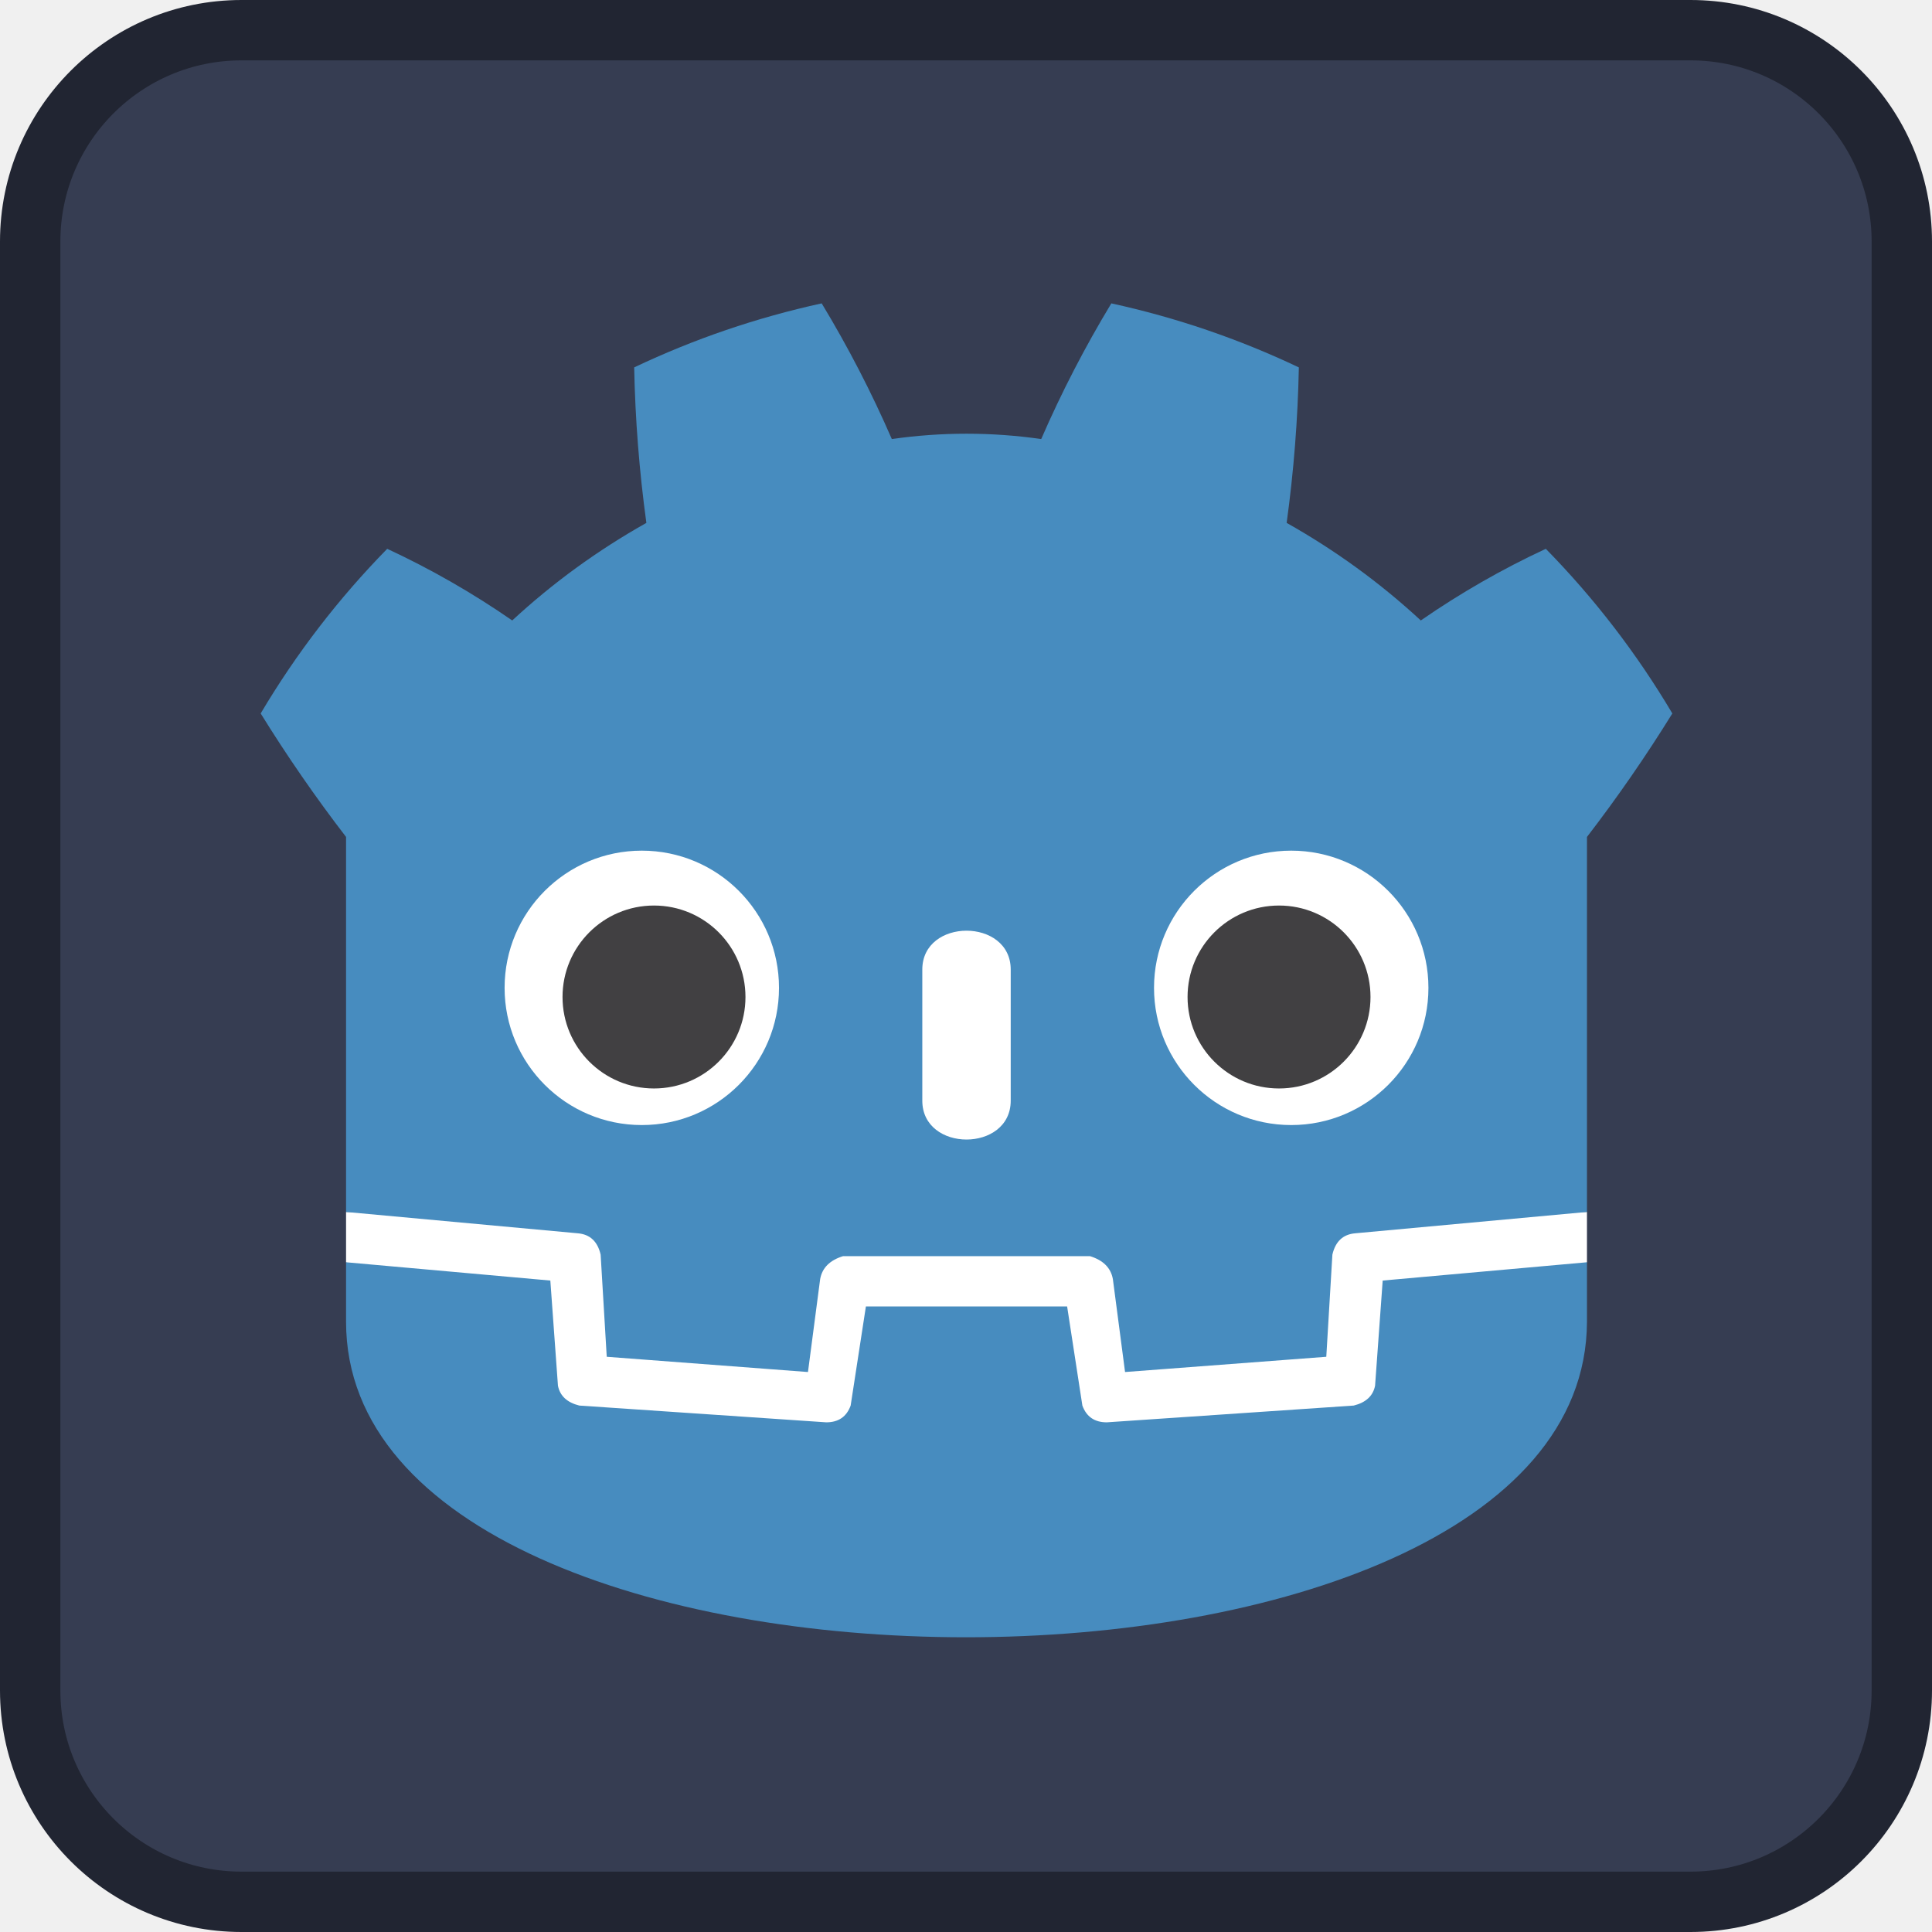
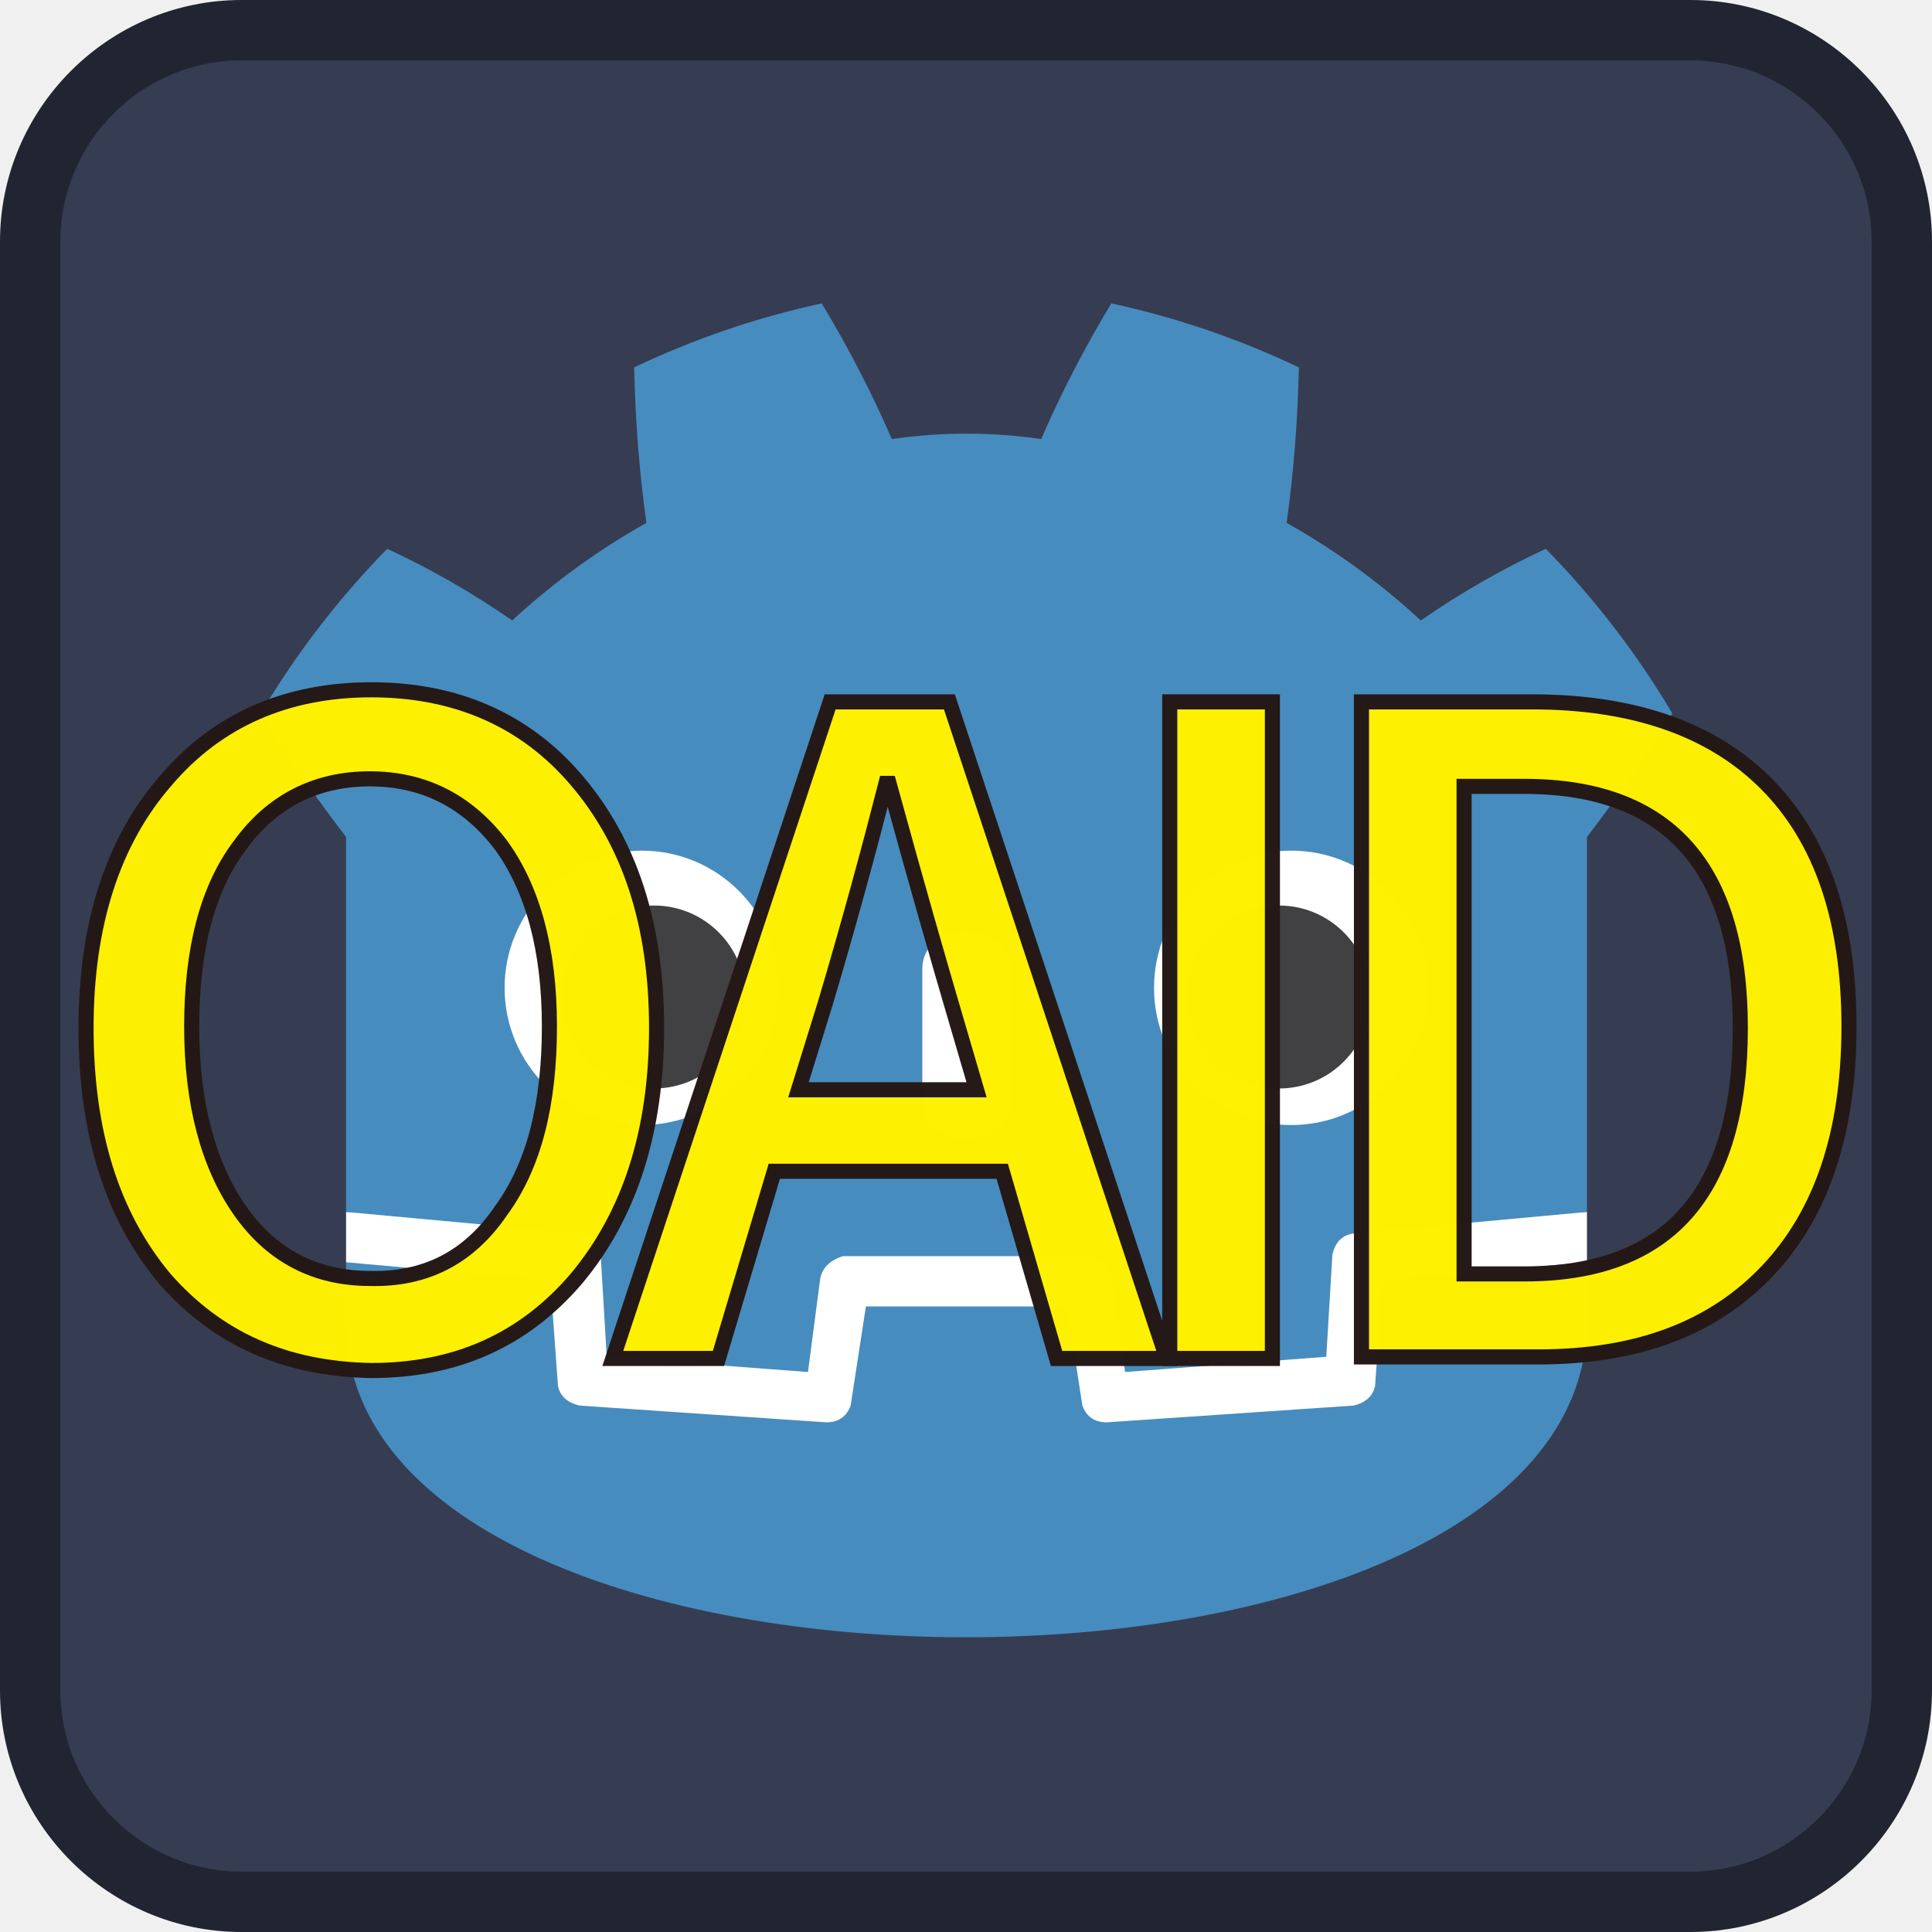
- <svg xmlns="http://www.w3.org/2000/svg" width="128" height="128">
-   <rect width="124" height="124" x="2" y="2" fill="#363d52" stroke="#212532" stroke-width="4" rx="14" />
-   <g fill="#fff" transform="translate(12.322 12.322)scale(.101)">
-     <path d="M105 673v33q407 354 814 0v-33z" />
-     <path fill="#478cbf" d="m105 673 152 14q12 1 15 14l4 67 132 10 8-61q2-11 15-15h162q13 4 15 15l8 61 132-10 4-67q3-13 15-14l152-14V427q30-39 56-81-35-59-83-108-43 20-82 47-40-37-88-64 7-51 8-102-59-28-123-42-26 43-46 89-49-7-98 0-20-46-46-89-64 14-123 42 1 51 8 102-48 27-88 64-39-27-82-47-48 49-83 108 26 42 56 81zm0 33v39c0 276 813 276 814 0v-39l-134 12-5 69q-2 10-14 13l-162 11q-12 0-16-11l-10-65H446l-10 65q-4 11-16 11l-162-11q-12-3-14-13l-5-69z" />
-     <path d="M483 600c0 34 58 34 58 0v-86c0-34-58-34-58 0z" />
-     <circle cx="725" cy="526" r="90" />
-     <circle cx="299" cy="526" r="90" />
+ <svg xmlns="http://www.w3.org/2000/svg" version="1.1" id="图层_1" x="0px" y="0px" viewBox="0 0 128 128" style="enable-background:new 0 0 128 128;" xml:space="preserve">
+   <style type="text/css">
+ 	.st0{fill:#363D52;stroke:#212532;stroke-width:4;}
+ 	.st1{fill:#FFFFFF;}
+ 	.st2{fill:#478CBF;}
+ 	.st3{fill:#414042;}
+ 	.st4{opacity:0.99;}
+ 	.st5{fill:#FFF100;stroke:#231815;stroke-miterlimit:10;}
+ </style>
+   <path class="st0" d="M16,2h96c7.7,0,14,6.3,14,14v96c0,7.7-6.3,14-14,14H16c-7.7,0-14-6.3-14-14V16C2,8.3,8.3,2,16,2z" />
+   <g transform="translate(12.322 12.322)scale(.101)">
+     <path class="st1" d="M105,673v33c271.3,236,542.7,236,814,0v-33H105z" />
+     <path class="st2" d="M105,673l152,14c8,0.7,13,5.3,15,14l4,67l132,10l8-61c1.3-7.3,6.3-12.3,15-15h162c8.7,2.7,13.7,7.7,15,15l8,61   l132-10l4-67c2-8.7,7-13.3,15-14l152-14V427c20-26,38.7-53,56-81c-23.3-39.3-51-75.3-83-108c-28.7,13.3-56,29-82,47   c-26.7-24.7-56-46-88-64c4.7-34,7.3-68,8-102c-39.3-18.7-80.3-32.7-123-42c-17.3,28.7-32.7,58.3-46,89c-32.7-4.7-65.3-4.7-98,0   c-13.3-30.7-28.7-60.3-46-89c-42.7,9.3-83.7,23.3-123,42c0.7,34,3.3,68,8,102c-32,18-61.3,39.3-88,64c-26-18-53.3-33.7-82-47   c-32,32.7-59.7,68.7-83,108c17.3,28,36,55,56,81V673z M105,706v39c0,276,813,276,814,0v-39l-134,12l-5,69c-1.3,6.7-6,11-14,13   l-162,11c-8,0-13.3-3.7-16-11l-10-65H446l-10,65c-2.7,7.3-8,11-16,11l-162-11c-8-2-12.7-6.3-14-13l-5-69L105,706z" />
+     <path class="st1" d="M483,600c0,34,58,34,58,0v-86c0-34-58-34-58,0V600z" />
+     <circle class="st1" cx="725" cy="526" r="90" />
+     <circle class="st1" cx="299" cy="526" r="90" />
  </g>
-   <g fill="#414042" transform="translate(12.322 12.322)scale(.101)">
-     <circle cx="307" cy="532" r="60" />
-     <circle cx="717" cy="532" r="60" />
+   <g transform="translate(12.322 12.322)scale(.101)">
+     <circle class="st3" cx="307" cy="532" r="60" />
+     <circle class="st3" cx="717" cy="532" r="60" />
+   </g>
+   <g class="st4">
+     <path class="st5" d="M10.9,84.7C7.4,80.5,5.7,75,5.7,68.1c0-6.9,1.8-12.4,5.3-16.4c3.4-4,8-6,13.6-6s10.2,2,13.6,6   c3.5,4.1,5.3,9.5,5.3,16.4c0,6.9-1.8,12.4-5.3,16.6c-3.5,4.1-8,6.1-13.6,6.1C18.9,90.7,14.4,88.7,10.9,84.7z M33.2,80.2   c2.2-3,3.2-7.1,3.2-12.2c0-5.1-1.1-9.1-3.2-12c-2.2-2.9-5.1-4.4-8.7-4.4c-3.6,0-6.5,1.5-8.6,4.4c-2.2,2.9-3.2,7-3.2,12   c0,5.1,1.1,9.2,3.2,12.2c2.1,3,5,4.5,8.6,4.5C28.2,84.8,31.1,83.3,33.2,80.2z" />
+     <path class="st5" d="M66.4,77.6H51.3L47.6,90h-7L55,46.5h7.9L77.3,90H70L66.4,77.6z M64.7,72.2L63,66.4c-0.7-2.4-2.1-7.2-4.1-14.5   h-0.2c-1.1,4.3-2.4,9.1-4,14.5l-1.8,5.8H64.7z" />
+     <path class="st5" d="M77.5,46.5h6.8V90h-6.8V46.5z" />
+     <path class="st5" d="M90.2,46.5h11.3c6.7,0,11.9,1.8,15.5,5.4c3.7,3.7,5.5,9.1,5.5,16.1c0,7-1.8,12.4-5.4,16.2   c-3.6,3.8-8.6,5.7-15.2,5.7H90.2V46.5z M101,84.4c9.6,0,14.3-5.4,14.3-16.3c0-10.7-4.8-16-14.3-16h-4v32.3H101z" />
  </g>
</svg>
